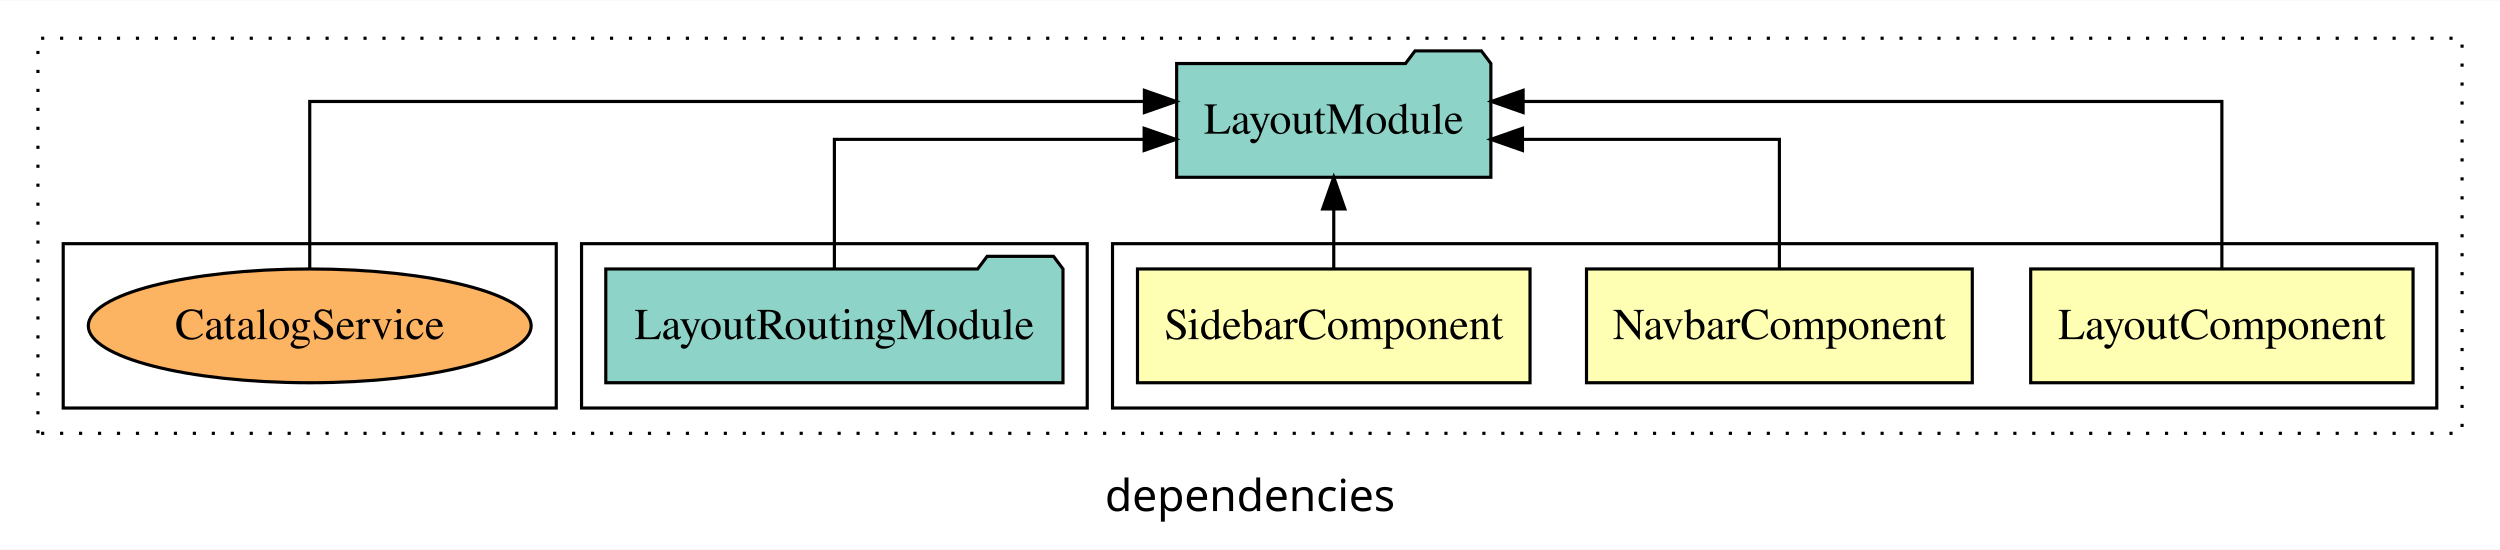
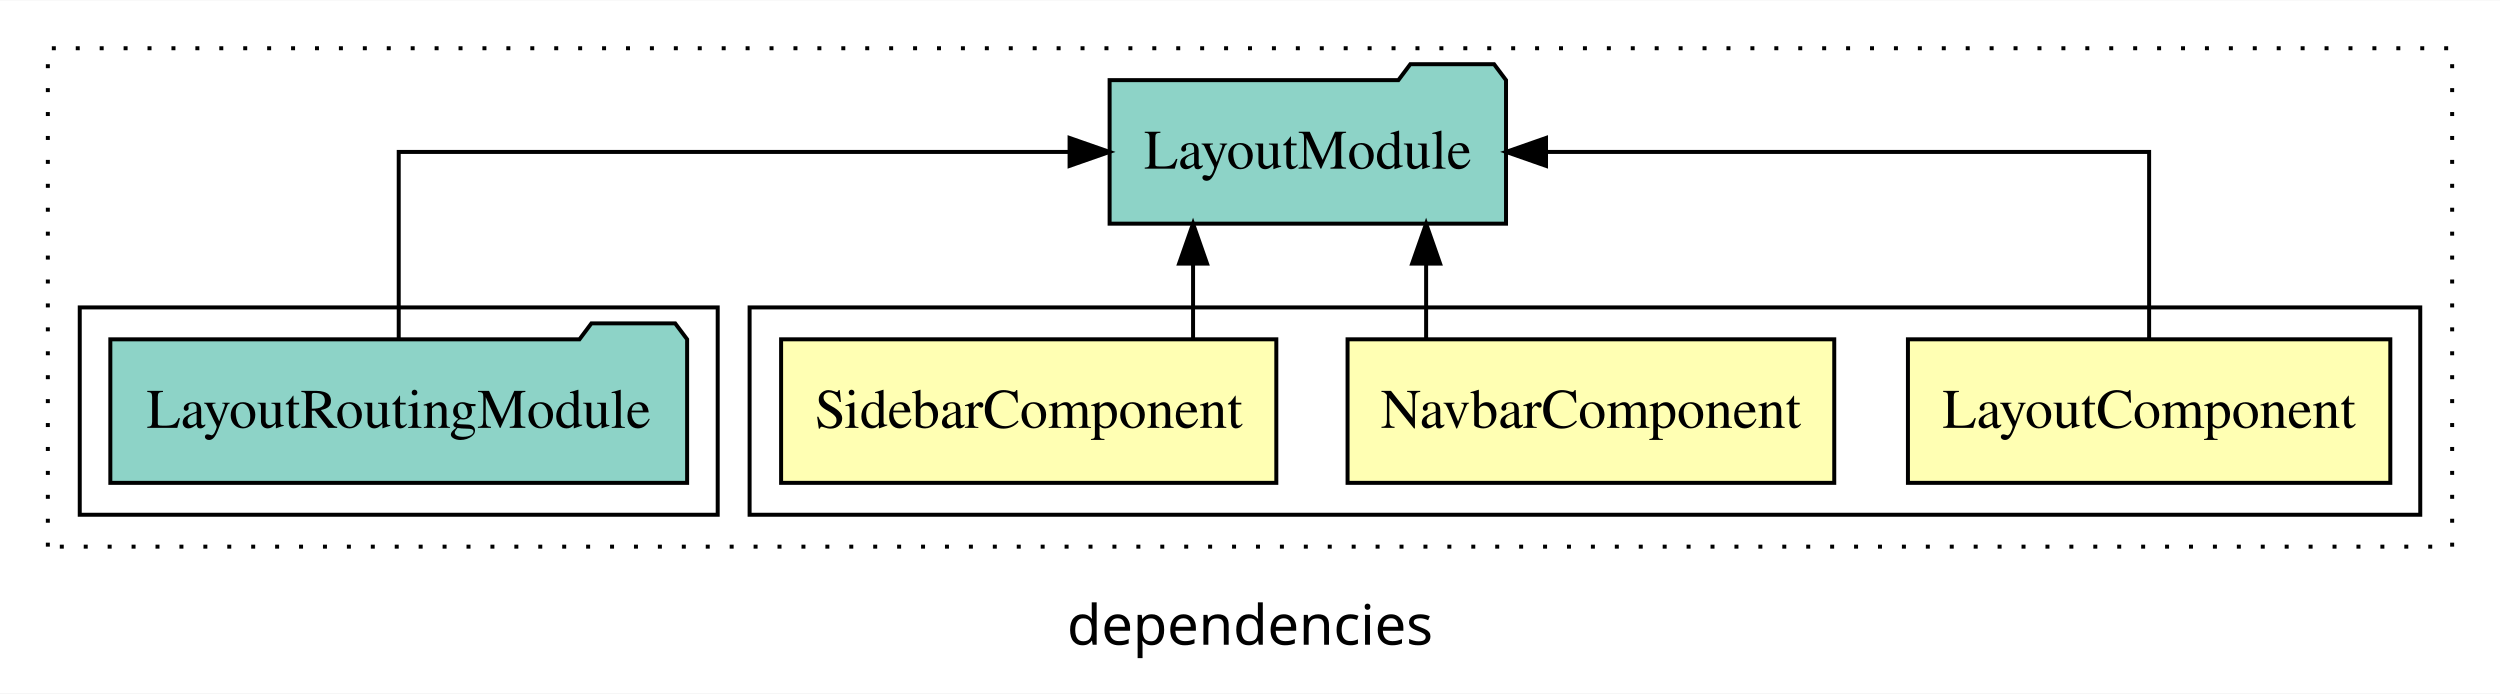
- <svg xmlns="http://www.w3.org/2000/svg" width="791pt" height="174pt" viewBox="0.00 0.00 791.00 173.80">
+ <svg xmlns="http://www.w3.org/2000/svg" width="627pt" height="174pt" viewBox="0.00 0.00 627.00 173.80">
  <g id="graph0" class="graph" transform="scale(1 1) rotate(0) translate(4 169.8)">
-     <polygon fill="white" stroke="transparent" points="-4,4 -4,-169.8 787,-169.8 787,4 -4,4" />
-     <text text-anchor="middle" x="391.5" y="-8.2" font-family="sans-serif" font-size="14.00">dependencies</text>
+     <polygon fill="white" stroke="transparent" points="-4,4 -4,-169.8 623,-169.8 623,4 -4,4" />
+     <text text-anchor="middle" x="309.5" y="-8.2" font-family="sans-serif" font-size="14.00">dependencies</text>
    <g id="clust1" class="cluster">
-       <polygon fill="none" stroke="black" stroke-dasharray="1,5" points="8,-32.8 8,-157.8 775,-157.8 775,-32.8 8,-32.8" />
+       <polygon fill="none" stroke="black" stroke-dasharray="1,5" points="8,-32.8 8,-157.8 611,-157.8 611,-32.8 8,-32.8" />
    </g>
    <g id="clust2" class="cluster">
-       <polygon fill="none" stroke="black" points="348,-40.8 348,-92.8 767,-92.8 767,-40.8 348,-40.8" />
+       <polygon fill="none" stroke="black" points="184,-40.8 184,-92.8 603,-92.8 603,-40.8 184,-40.8" />
    </g>
    <g id="clust6" class="cluster">
-       <polygon fill="none" stroke="black" points="180,-40.8 180,-92.8 340,-92.8 340,-40.8 180,-40.8" />
-     </g>
-     <g id="clust9" class="cluster">
-       <polygon fill="none" stroke="black" points="16,-40.8 16,-92.8 172,-92.8 172,-40.8 16,-40.8" />
+       <polygon fill="none" stroke="black" points="16,-40.8 16,-92.8 176,-92.8 176,-40.8 16,-40.8" />
    </g>
    <g id="node1" class="node">
-       <polygon fill="#ffffb3" stroke="black" points="759.49,-84.8 638.51,-84.8 638.51,-48.8 759.49,-48.8 759.49,-84.8" />
-       <text text-anchor="middle" x="699" y="-62.6" font-family="Times,serif" font-size="14.00">LayoutComponent</text>
+       <polygon fill="#ffffb3" stroke="black" points="595.49,-84.8 474.51,-84.8 474.51,-48.8 595.49,-48.8 595.49,-84.8" />
+       <text text-anchor="middle" x="535" y="-62.6" font-family="Times,serif" font-size="14.00">LayoutComponent</text>
    </g>
    <g id="node4" class="node">
-       <polygon fill="#8dd3c7" stroke="black" points="467.71,-149.8 464.71,-153.8 443.71,-153.8 440.71,-149.8 368.29,-149.8 368.29,-113.8 467.71,-113.8 467.71,-149.8" />
-       <text text-anchor="middle" x="418" y="-127.6" font-family="Times,serif" font-size="14.00">LayoutModule</text>
+       <polygon fill="#8dd3c7" stroke="black" points="373.71,-149.8 370.71,-153.8 349.71,-153.8 346.71,-149.8 274.29,-149.8 274.29,-113.8 373.71,-113.8 373.71,-149.8" />
+       <text text-anchor="middle" x="324" y="-127.6" font-family="Times,serif" font-size="14.00">LayoutModule</text>
    </g>
    <g id="edge1" class="edge">
-       <path fill="none" stroke="black" d="M699,-85.08C699,-106.12 699,-137.8 699,-137.8 699,-137.8 477.91,-137.8 477.91,-137.8" />
-       <polygon fill="black" stroke="black" points="477.91,-134.3 467.91,-137.8 477.91,-141.3 477.91,-134.3" />
+       <path fill="none" stroke="black" d="M535,-84.91C535,-104.14 535,-131.8 535,-131.8 535,-131.8 383.74,-131.8 383.74,-131.8" />
+       <polygon fill="black" stroke="black" points="383.74,-128.3 373.74,-131.8 383.74,-135.3 383.74,-128.3" />
    </g>
    <g id="node2" class="node">
-       <polygon fill="#ffffb3" stroke="black" points="620.03,-84.8 497.97,-84.8 497.97,-48.8 620.03,-48.8 620.03,-84.8" />
-       <text text-anchor="middle" x="559" y="-62.6" font-family="Times,serif" font-size="14.00">NavbarComponent</text>
+       <polygon fill="#ffffb3" stroke="black" points="456.03,-84.8 333.97,-84.8 333.97,-48.8 456.03,-48.8 456.03,-84.8" />
+       <text text-anchor="middle" x="395" y="-62.6" font-family="Times,serif" font-size="14.00">NavbarComponent</text>
    </g>
    <g id="edge2" class="edge">
-       <path fill="none" stroke="black" d="M559,-84.82C559,-102.17 559,-125.8 559,-125.8 559,-125.8 477.71,-125.8 477.71,-125.8" />
-       <polygon fill="black" stroke="black" points="477.71,-122.3 467.71,-125.8 477.71,-129.3 477.71,-122.3" />
+       <path fill="none" stroke="black" d="M353.67,-84.91C353.67,-84.91 353.67,-103.79 353.67,-103.79" />
+       <polygon fill="black" stroke="black" points="350.17,-103.79 353.67,-113.79 357.17,-103.79 350.17,-103.79" />
    </g>
    <g id="node3" class="node">
-       <polygon fill="#ffffb3" stroke="black" points="480.1,-84.8 355.9,-84.8 355.9,-48.8 480.1,-48.8 480.1,-84.8" />
-       <text text-anchor="middle" x="418" y="-62.6" font-family="Times,serif" font-size="14.00">SidebarComponent</text>
+       <polygon fill="#ffffb3" stroke="black" points="316.1,-84.8 191.9,-84.8 191.9,-48.8 316.1,-48.8 316.1,-84.8" />
+       <text text-anchor="middle" x="254" y="-62.6" font-family="Times,serif" font-size="14.00">SidebarComponent</text>
    </g>
    <g id="edge3" class="edge">
-       <path fill="none" stroke="black" d="M418,-84.91C418,-84.91 418,-103.79 418,-103.79" />
-       <polygon fill="black" stroke="black" points="414.5,-103.79 418,-113.79 421.5,-103.79 414.5,-103.79" />
+       <path fill="none" stroke="black" d="M295.22,-84.91C295.22,-84.91 295.22,-103.79 295.22,-103.79" />
+       <polygon fill="black" stroke="black" points="291.72,-103.79 295.22,-113.79 298.72,-103.79 291.72,-103.79" />
    </g>
    <g id="node5" class="node">
-       <polygon fill="#8dd3c7" stroke="black" points="332.33,-84.8 329.33,-88.8 308.33,-88.8 305.33,-84.8 187.67,-84.8 187.67,-48.8 332.33,-48.8 332.33,-84.8" />
-       <text text-anchor="middle" x="260" y="-62.6" font-family="Times,serif" font-size="14.00">LayoutRoutingModule</text>
+       <polygon fill="#8dd3c7" stroke="black" points="168.33,-84.8 165.33,-88.8 144.33,-88.8 141.33,-84.8 23.67,-84.8 23.67,-48.8 168.33,-48.8 168.33,-84.8" />
+       <text text-anchor="middle" x="96" y="-62.6" font-family="Times,serif" font-size="14.00">LayoutRoutingModule</text>
    </g>
    <g id="edge4" class="edge">
-       <path fill="none" stroke="black" d="M260,-84.82C260,-102.17 260,-125.8 260,-125.8 260,-125.8 358.01,-125.8 358.01,-125.8" />
-       <polygon fill="black" stroke="black" points="358.01,-129.3 368.01,-125.8 358.01,-122.3 358.01,-129.3" />
-     </g>
-     <g id="node6" class="node">
-       <ellipse fill="#fdb462" stroke="black" cx="94" cy="-66.8" rx="70.06" ry="18" />
-       <text text-anchor="middle" x="94" y="-62.6" font-family="Times,serif" font-size="14.00">CatalogService</text>
-     </g>
-     <g id="edge5" class="edge">
-       <path fill="none" stroke="black" d="M94,-85.08C94,-106.12 94,-137.8 94,-137.8 94,-137.8 358.09,-137.8 358.09,-137.8" />
-       <polygon fill="black" stroke="black" points="358.09,-141.3 368.09,-137.8 358.09,-134.3 358.09,-141.3" />
+       <path fill="none" stroke="black" d="M96,-84.91C96,-104.14 96,-131.8 96,-131.8 96,-131.8 264.25,-131.8 264.25,-131.8" />
+       <polygon fill="black" stroke="black" points="264.25,-135.3 274.25,-131.8 264.25,-128.3 264.25,-135.3" />
    </g>
  </g>
</svg>
